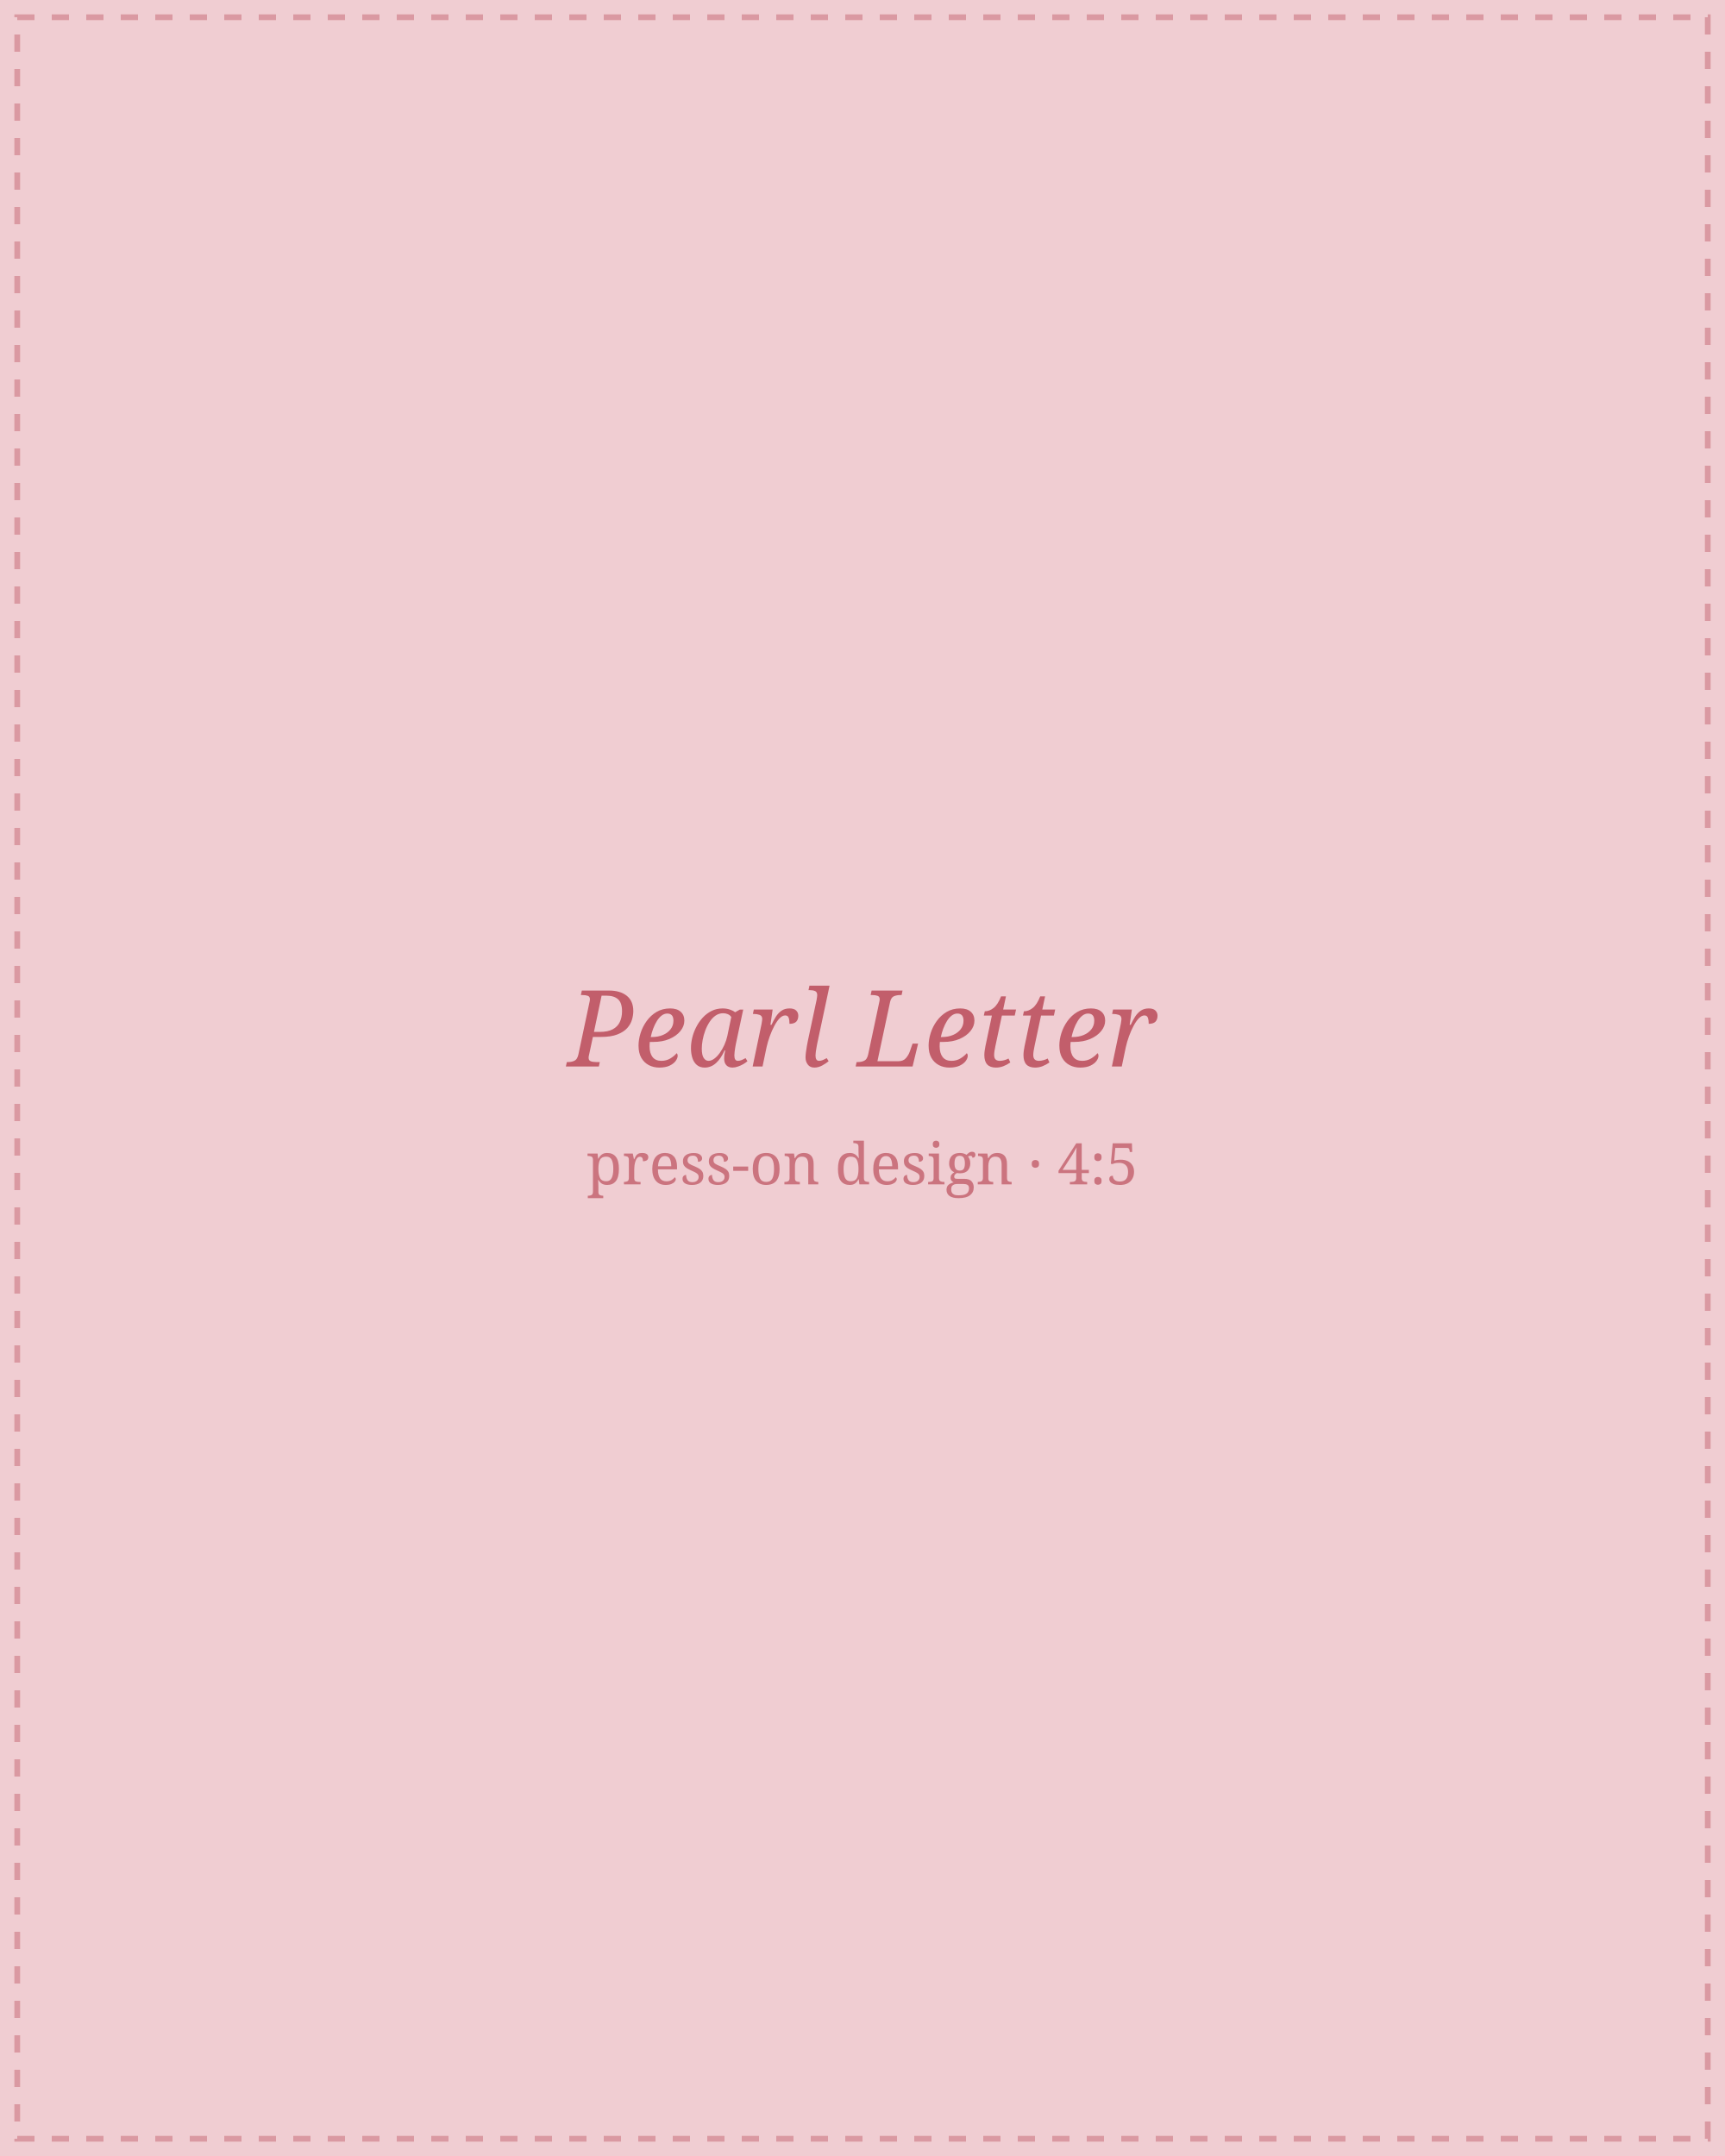
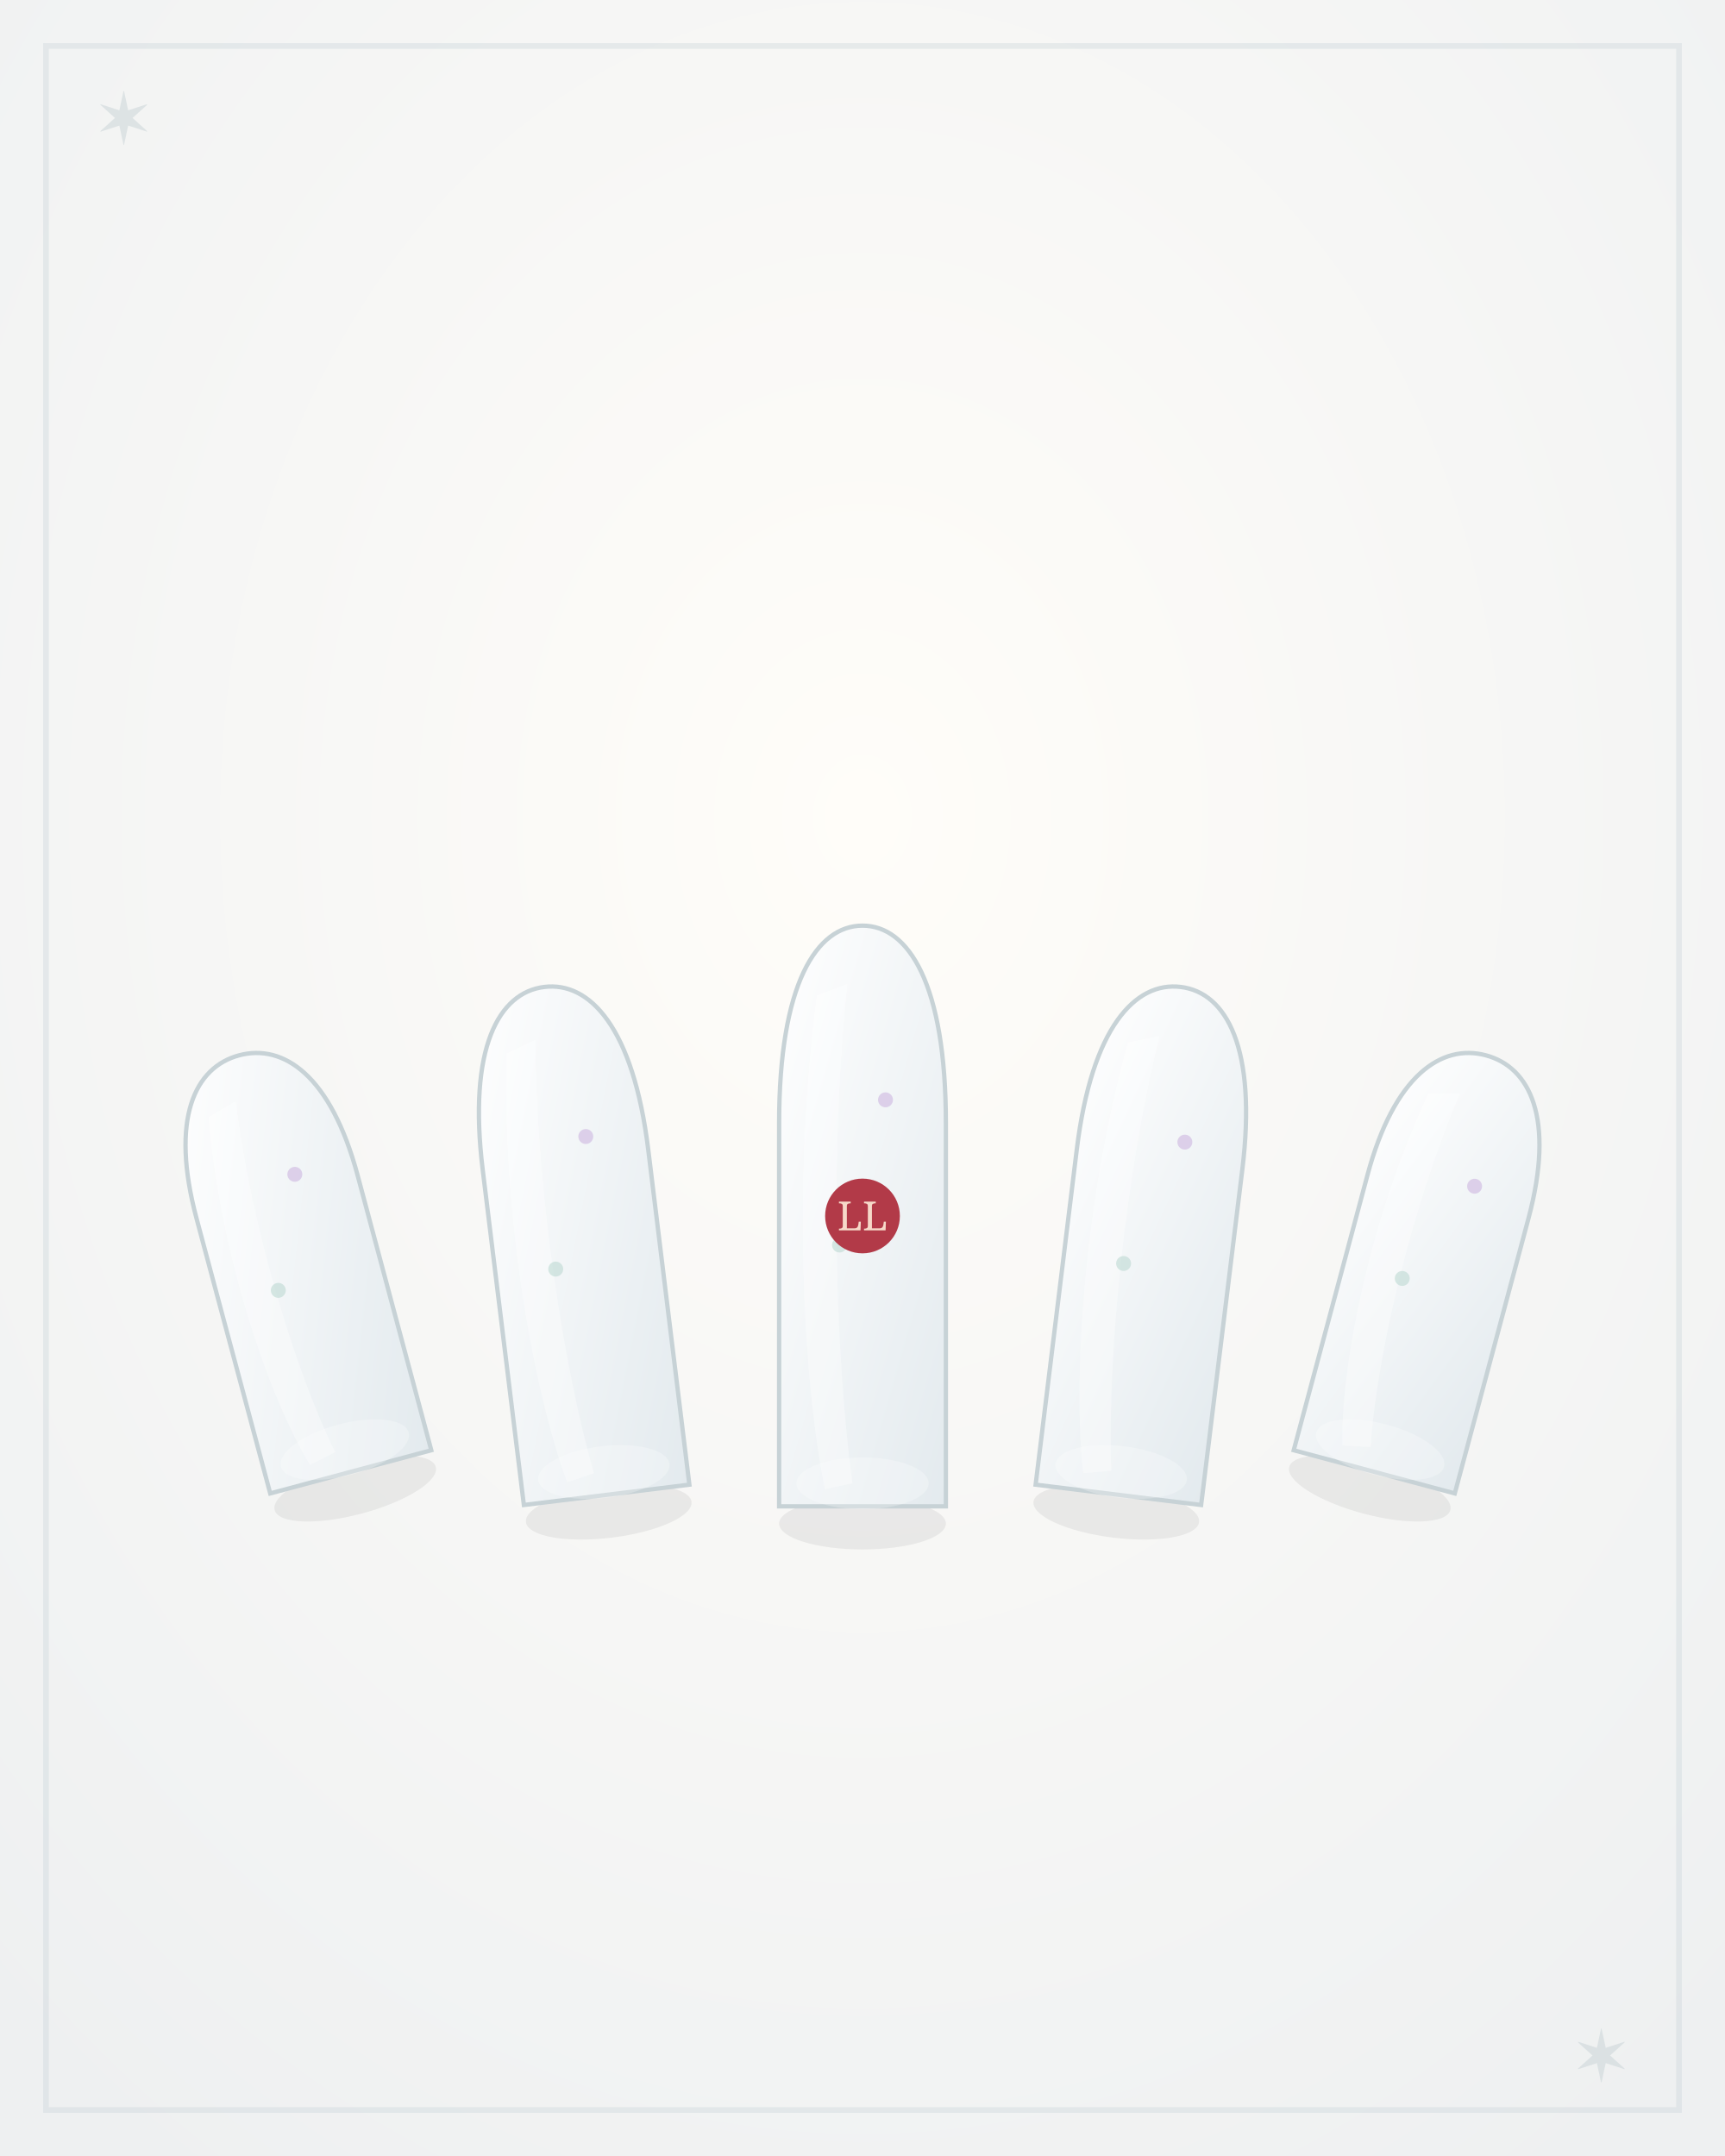
- <svg xmlns="http://www.w3.org/2000/svg" viewBox="0 0 600 750" preserveAspectRatio="xMidYMid slice" role="img" aria-label="Pearl Letter placeholder">
-   <rect width="600" height="750" fill="#f0cdd2" />
-   <rect x="6" y="6" width="588" height="738" fill="none" stroke="#b23a48" stroke-opacity="0.35" stroke-width="2" stroke-dasharray="6 6" />
-   <g fill="#b23a48" fill-opacity="0.75" font-family="Georgia, serif" text-anchor="middle">
-     <text x="300" y="371" font-size="37" font-style="italic">Pearl Letter</text>
-     <text x="300" y="412" font-size="20" fill-opacity="0.6">press-on design · 4:5</text>
+ <svg xmlns="http://www.w3.org/2000/svg" viewBox="0 0 600 750" role="img" aria-label="Press-on nail design">
+   <defs>
+     <linearGradient id="stamp06g" x1="0" y1="0" x2="1" y2="1">
+       <stop offset="0%" stop-color="#ffffff" />
+       <stop offset="100%" stop-color="#e3eaee" />
+     </linearGradient>
+     <radialGradient id="stamp06gbg" cx="50%" cy="38%" r="75%">
+       <stop offset="0%" stop-color="#fffdf9" />
+       <stop offset="100%" stop-color="#eef0f1" />
+     </radialGradient>
+   </defs>
+   <rect width="600" height="750" fill="url(#stamp06gbg)" />
+   <rect x="16" y="16" width="568" height="718" fill="none" stroke="#c7d2d6" stroke-opacity="0.35" stroke-width="2" />
+   <text x="34" y="50" font-family="Georgia,serif" font-size="26" fill="#c7d2d6" opacity="0.5">✶</text>
+   <text x="566" y="724" text-anchor="end" font-family="Georgia,serif" font-size="26" fill="#c7d2d6" opacity="0.5">✶</text>
+   <g transform="translate(122 512) rotate(-15)">
+     <ellipse cx="0" cy="6" rx="29" ry="9" fill="#000" opacity="0.06" />
+     <path d="M -29 0 L -29 -99 C -29 -135 -15.95 -150 0 -150 C 15.95 -150 29 -135 29 -99 L 29 0 Z" fill="url(#stamp06g)" stroke="#c7d2d6" stroke-width="1.5" />
+     <ellipse cx="0" cy="-8" rx="23" ry="9" fill="#ffffff" opacity="0.25" />
+     <path d="M -15.95 -132 C -24.65 -82.5 -20.3 -30 -13.05 -6 L -3.48 -8 C -9.28 -37.5 -11.6 -90 -5.22 -135 Z" fill="#ffffff" opacity="0.18" />
+     <path d="M -15.95 -132 C -24.65 -82.5 -20.3 -30 -13.05 -6 L -3.48 -8 C -9.28 -37.5 -11.6 -90 -5.22 -135 Z" fill="#ffffff" opacity="0.18" />
+     <circle cx="8" cy="-105" r="2.6" fill="#cdb6e0" opacity="0.6" />
+     <circle cx="-8" cy="-67.5" r="2.6" fill="#bcd9d2" opacity="0.6" />
+   </g>
+   <g transform="translate(211 520) rotate(-7)">
+     <ellipse cx="0" cy="6" rx="29" ry="9" fill="#000" opacity="0.06" />
+     <path d="M -29 0 L -29 -117.48 C -29 -160.2 -15.95 -178 0 -178 C 15.95 -178 29 -160.2 29 -117.48 L 29 0 Z" fill="url(#stamp06g)" stroke="#c7d2d6" stroke-width="1.5" />
+     <ellipse cx="0" cy="-8" rx="23" ry="9" fill="#ffffff" opacity="0.25" />
+     <path d="M -15.95 -156.64 C -24.65 -97.9 -20.3 -35.6 -13.05 -6 L -3.48 -8 C -9.28 -44.5 -11.6 -106.8 -5.22 -160.2 Z" fill="#ffffff" opacity="0.18" />
+     <path d="M -15.95 -156.64 C -24.65 -97.9 -20.3 -35.6 -13.05 -6 L -3.48 -8 C -9.28 -44.5 -11.6 -106.8 -5.22 -160.2 Z" fill="#ffffff" opacity="0.18" />
+     <circle cx="8" cy="-124.6" r="2.6" fill="#cdb6e0" opacity="0.6" />
+     <circle cx="-8" cy="-80.1" r="2.6" fill="#bcd9d2" opacity="0.6" />
+   </g>
+   <g transform="translate(300 524) rotate(0)">
+     <ellipse cx="0" cy="6" rx="29" ry="9" fill="#000" opacity="0.06" />
+     <path d="M -29 0 L -29 -133.32 C -29 -181.8 -15.95 -202 0 -202 C 15.95 -202 29 -181.8 29 -133.32 L 29 0 Z" fill="url(#stamp06g)" stroke="#c7d2d6" stroke-width="1.5" />
+     <ellipse cx="0" cy="-8" rx="23" ry="9" fill="#ffffff" opacity="0.25" />
+     <path d="M -15.95 -177.76 C -24.65 -111.1 -20.3 -40.4 -13.05 -6 L -3.48 -8 C -9.28 -50.5 -11.6 -121.2 -5.22 -181.8 Z" fill="#ffffff" opacity="0.18" />
+     <path d="M -15.95 -177.76 C -24.65 -111.1 -20.3 -40.4 -13.05 -6 L -3.48 -8 C -9.28 -50.5 -11.6 -121.2 -5.22 -181.8 Z" fill="#ffffff" opacity="0.18" />
+     <circle cx="8" cy="-141.4" r="2.6" fill="#cdb6e0" opacity="0.6" />
+     <circle cx="-8" cy="-90.9" r="2.6" fill="#bcd9d2" opacity="0.6" />
+     <circle cx="0" cy="-101" r="13" fill="#b23a48" />
+     <text x="0" y="-96" text-anchor="middle" font-family="Georgia,serif" font-size="14" fill="#f6d9c9">LL</text>
+   </g>
+   <g transform="translate(389 520) rotate(7)">
+     <ellipse cx="0" cy="6" rx="29" ry="9" fill="#000" opacity="0.06" />
+     <path d="M -29 0 L -29 -117.48 C -29 -160.2 -15.95 -178 0 -178 C 15.95 -178 29 -160.2 29 -117.48 L 29 0 Z" fill="url(#stamp06g)" stroke="#c7d2d6" stroke-width="1.5" />
+     <ellipse cx="0" cy="-8" rx="23" ry="9" fill="#ffffff" opacity="0.25" />
+     <path d="M -15.95 -156.64 C -24.65 -97.9 -20.3 -35.6 -13.05 -6 L -3.48 -8 C -9.28 -44.5 -11.6 -106.8 -5.22 -160.2 Z" fill="#ffffff" opacity="0.18" />
+     <path d="M -15.95 -156.64 C -24.65 -97.9 -20.3 -35.6 -13.05 -6 L -3.48 -8 C -9.28 -44.5 -11.6 -106.8 -5.22 -160.2 Z" fill="#ffffff" opacity="0.18" />
+     <circle cx="8" cy="-124.6" r="2.6" fill="#cdb6e0" opacity="0.6" />
+     <circle cx="-8" cy="-80.1" r="2.6" fill="#bcd9d2" opacity="0.6" />
+   </g>
+   <g transform="translate(478 512) rotate(15)">
+     <ellipse cx="0" cy="6" rx="29" ry="9" fill="#000" opacity="0.06" />
+     <path d="M -29 0 L -29 -99 C -29 -135 -15.95 -150 0 -150 C 15.95 -150 29 -135 29 -99 L 29 0 Z" fill="url(#stamp06g)" stroke="#c7d2d6" stroke-width="1.5" />
+     <ellipse cx="0" cy="-8" rx="23" ry="9" fill="#ffffff" opacity="0.25" />
+     <path d="M -15.95 -132 C -24.65 -82.5 -20.3 -30 -13.05 -6 L -3.48 -8 C -9.28 -37.5 -11.6 -90 -5.22 -135 Z" fill="#ffffff" opacity="0.18" />
+     <path d="M -15.95 -132 C -24.65 -82.5 -20.3 -30 -13.05 -6 L -3.48 -8 C -9.28 -37.5 -11.6 -90 -5.22 -135 Z" fill="#ffffff" opacity="0.18" />
+     <circle cx="8" cy="-105" r="2.6" fill="#cdb6e0" opacity="0.6" />
+     <circle cx="-8" cy="-67.5" r="2.6" fill="#bcd9d2" opacity="0.6" />
  </g>
</svg>
